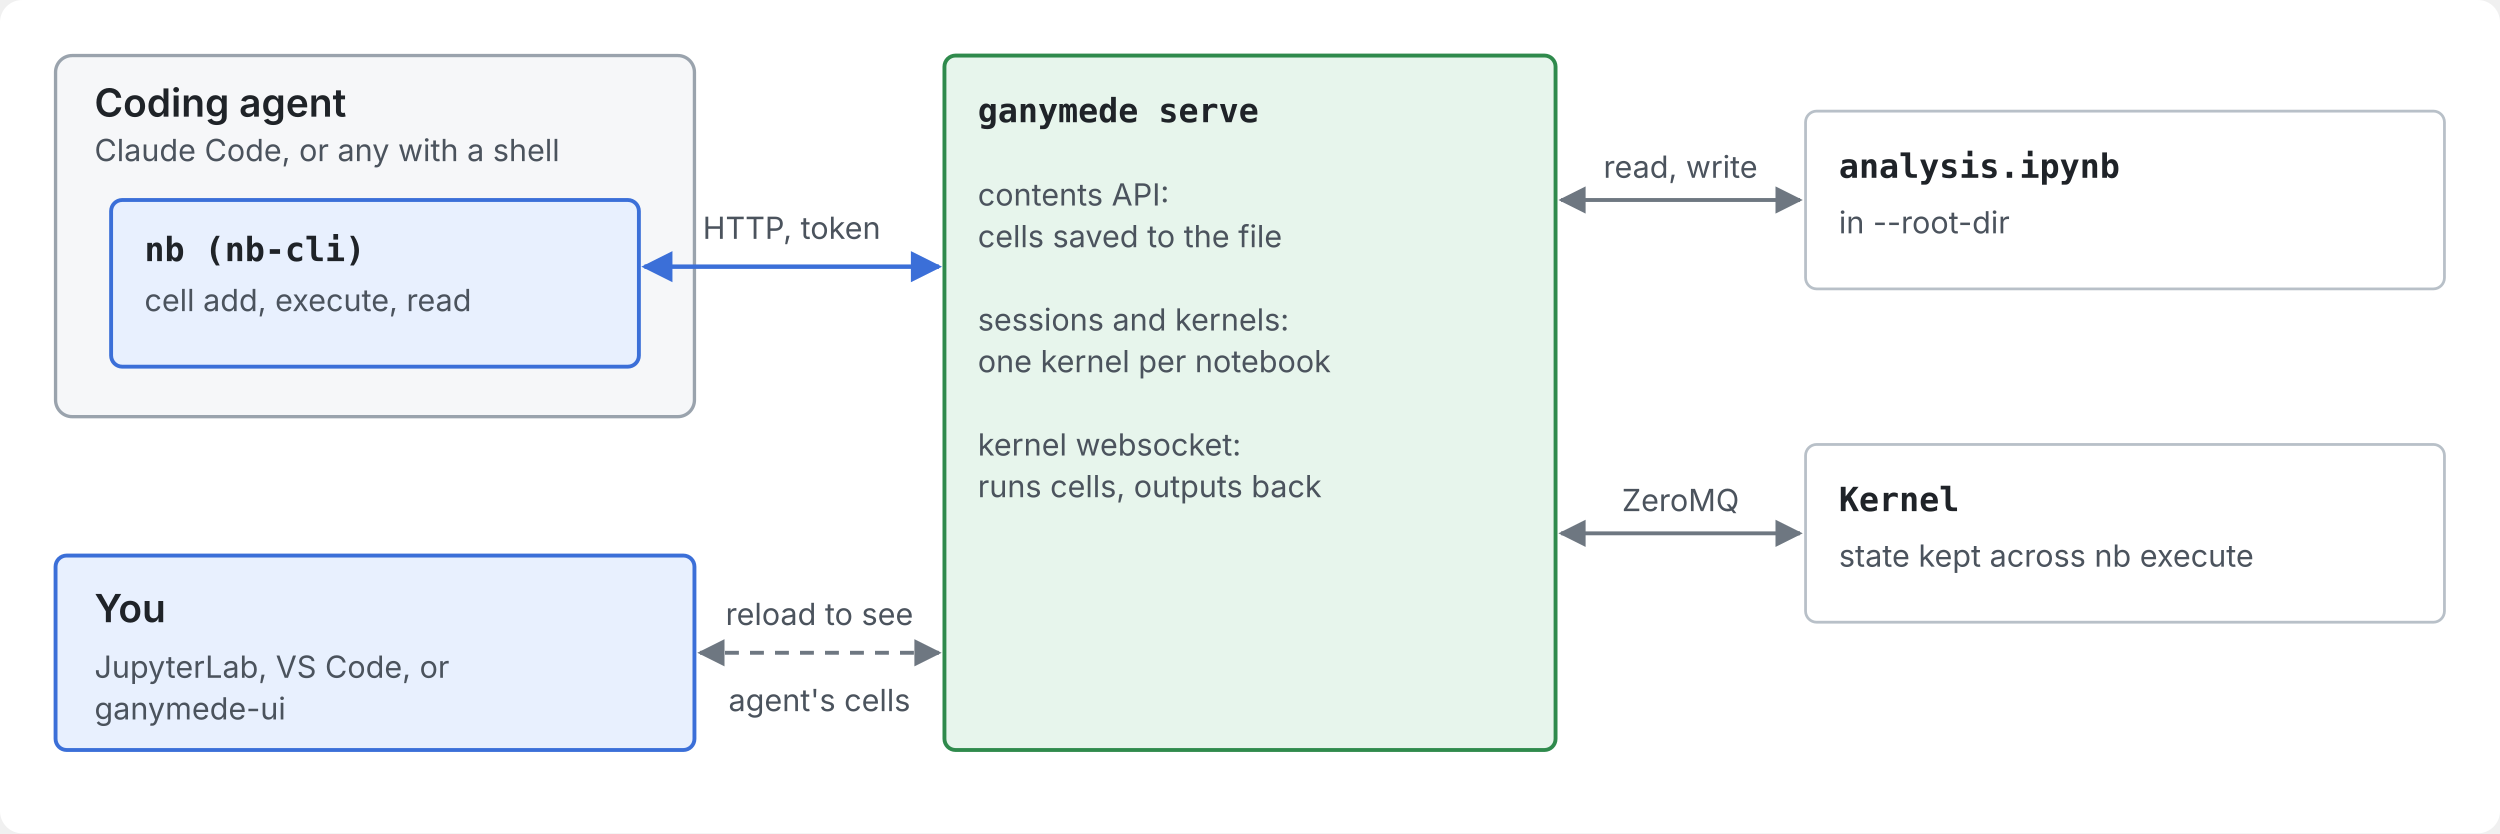
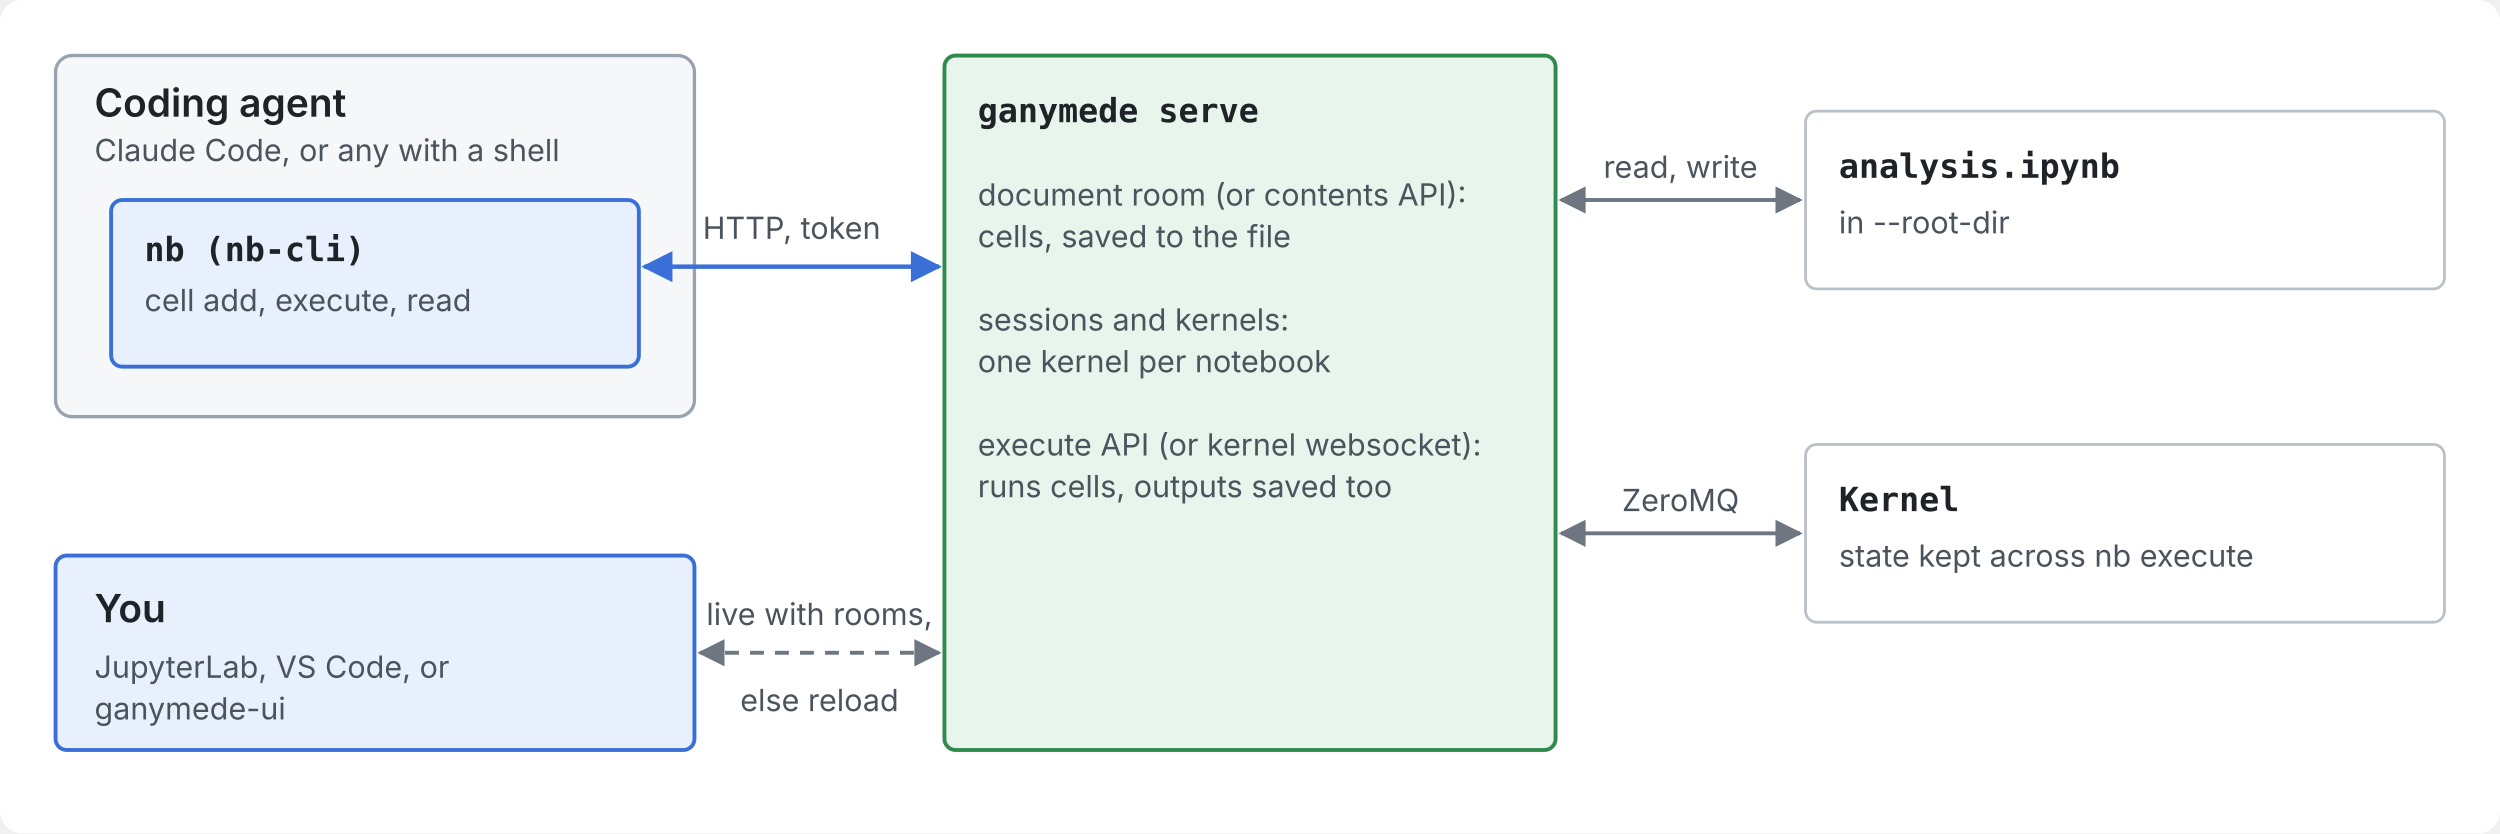
<svg xmlns="http://www.w3.org/2000/svg" viewBox="0 0 900 300" width="900" height="300" role="img" aria-label="An agent journaling into a notebook. A coding agent such as Claude Code runs nb (nb-cli), which adds and edits cells through ganymede serve's contents API and runs them through the kernel websocket. ganymede serve writes the notebook file in the root dir and keeps one kernel per notebook, so state carries across nb execute calls. You open the same notebook in JupyterLab, VS Code or ganymede-ui and see the agent's cells after a reload.">
  <style>
    .bg { fill: #ffffff; }
    .box { fill: #f6f7f9; stroke: #9aa3ad; stroke-width: 1.2; }
    .inner { fill: #ffffff; stroke: #b8c0c8; stroke-width: 1; }
    .acc { fill: #e8f0fe; stroke: #3b6fd8; stroke-width: 1.4; }
    .warn { fill: #fdf0e6; stroke: #c96a1b; stroke-width: 1.4; }
    .ok { fill: #e7f5ec; stroke: #2f8a4c; stroke-width: 1.4; }
    .dash { stroke-dasharray: 5 4; }
    .warnpill { fill: #c96a1b; }
    .tw { font: 600 12px system-ui, -apple-system, "Segoe UI", sans-serif; fill: #ffffff; }
    .t { font: 600 14px system-ui, -apple-system, "Segoe UI", sans-serif; fill: #1f2328; }
    .s { font: 12px system-ui, -apple-system, "Segoe UI", sans-serif; fill: #4b535d; }
    .m { font: 600 12px ui-monospace, SFMono-Regular, Menlo, Consolas, monospace; fill: #1f2328; }
    .l { font: 11px system-ui, -apple-system, "Segoe UI", sans-serif; fill: #4b535d; }
    .ln { stroke: #6e7781; stroke-width: 1.4; fill: none; }
    .life { stroke: #9aa3ad; stroke-width: 1; stroke-dasharray: 4 4; fill: none; }
    .hl { stroke: #3b6fd8; stroke-width: 1.6; fill: none; }
    .ah { fill: #6e7781; }
    .ahb { fill: #3b6fd8; }
    @media (prefers-color-scheme: dark) {
      .bg { fill: #1b1b1f; }
      .box { fill: #25262b; stroke: #5c6370; }
      .inner { fill: #1b1b1f; stroke: #4a505a; }
      .acc { fill: #1e2a44; stroke: #6b9bff; }
      .warn { fill: #3a2a1c; stroke: #e0904a; }
      .ok { fill: #1d3326; stroke: #5cc27e; }
      .warnpill { fill: #e0904a; }
      .tw { fill: #1b1b1f; }
      .t, .m { fill: #e6e8eb; }
      .s, .l { fill: #b6bcc4; }
      .ln { stroke: #a0a7b0; }
      .life { stroke: #5c6370; }
      .hl { stroke: #6b9bff; }
      .ah { fill: #a0a7b0; }
      .ahb { fill: #6b9bff; }
    }
  </style>
  <defs>
    <marker id="a" viewBox="0 0 10 10" refX="9" refY="5" markerWidth="7" markerHeight="7" orient="auto-start-reverse">
      <path class="ah" d="M0,0 L10,5 L0,10 z" />
    </marker>
    <marker id="b" viewBox="0 0 10 10" refX="9" refY="5" markerWidth="7" markerHeight="7" orient="auto-start-reverse">
      <path class="ahb" d="M0,0 L10,5 L0,10 z" />
    </marker>
  </defs>
  <rect class="bg" x="0" y="0" width="900" height="300" rx="8" />
  <rect class="box" x="20" y="20" width="230" height="130" rx="6" />
  <text class="t" x="34" y="42">Coding agent</text>
  <text class="l" x="34" y="58">Claude Code, or any with a shell</text>
  <rect class="acc" x="40" y="72" width="190" height="60" rx="4" />
  <text class="m" x="52" y="94">nb (nb-cli)</text>
  <text class="l" x="52" y="112">cell add, execute, read</text>
  <rect class="acc" x="20" y="200" width="230" height="70" rx="4" />
  <text class="t" x="34" y="224">You</text>
  <text class="l" x="34" y="244">JupyterLab, VS Code, or</text>
  <text class="l" x="34" y="259">ganymede-ui</text>
  <rect class="ok" x="340" y="20" width="220" height="250" rx="4" />
  <text class="m" x="352" y="44">ganymede serve</text>
-   <text class="l" x="352" y="74">contents API:</text>
-   <text class="l" x="352" y="89">cells saved to the file</text>
+   <text class="l" x="352" y="74">document room (or contents API):</text>
+   <text class="l" x="352" y="89">cells, saved to the file</text>
  <text class="l" x="352" y="119">sessions and kernels:</text>
  <text class="l" x="352" y="134">one kernel per notebook</text>
-   <text class="l" x="352" y="164">kernel websocket:</text>
-   <text class="l" x="352" y="179">runs cells, outputs back</text>
+   <text class="l" x="352" y="164">execute API (or kernel websocket):</text>
+   <text class="l" x="352" y="179">runs cells, outputs saved too</text>
  <rect class="inner" x="650" y="40" width="230" height="64" rx="4" />
  <text class="m" x="662" y="64">analysis.ipynb</text>
  <text class="l" x="662" y="84">in --root-dir</text>
  <rect class="inner" x="650" y="160" width="230" height="64" rx="4" />
  <text class="m" x="662" y="184">Kernel</text>
  <text class="l" x="662" y="204">state kept across nb execute</text>
  <line class="hl" x1="232" y1="96" x2="338" y2="96" marker-start="url(#b)" marker-end="url(#b)" />
  <text class="l" x="285" y="86" text-anchor="middle">HTTP, token</text>
  <line class="ln" x1="562" y1="72" x2="648" y2="72" marker-start="url(#a)" marker-end="url(#a)" />
  <text class="l" x="605" y="64" text-anchor="middle">read, write</text>
  <line class="ln" x1="562" y1="192" x2="648" y2="192" marker-start="url(#a)" marker-end="url(#a)" />
  <text class="l" x="605" y="184" text-anchor="middle">ZeroMQ</text>
  <line class="ln dash" x1="252" y1="235" x2="338" y2="235" marker-start="url(#a)" marker-end="url(#a)" />
-   <text class="l" x="295" y="225" text-anchor="middle">reload to see</text>
-   <text class="l" x="295" y="256" text-anchor="middle">agent's cells</text>
+   <text class="l" x="295" y="225" text-anchor="middle">live with rooms,</text>
+   <text class="l" x="295" y="256" text-anchor="middle">else reload</text>
</svg>
